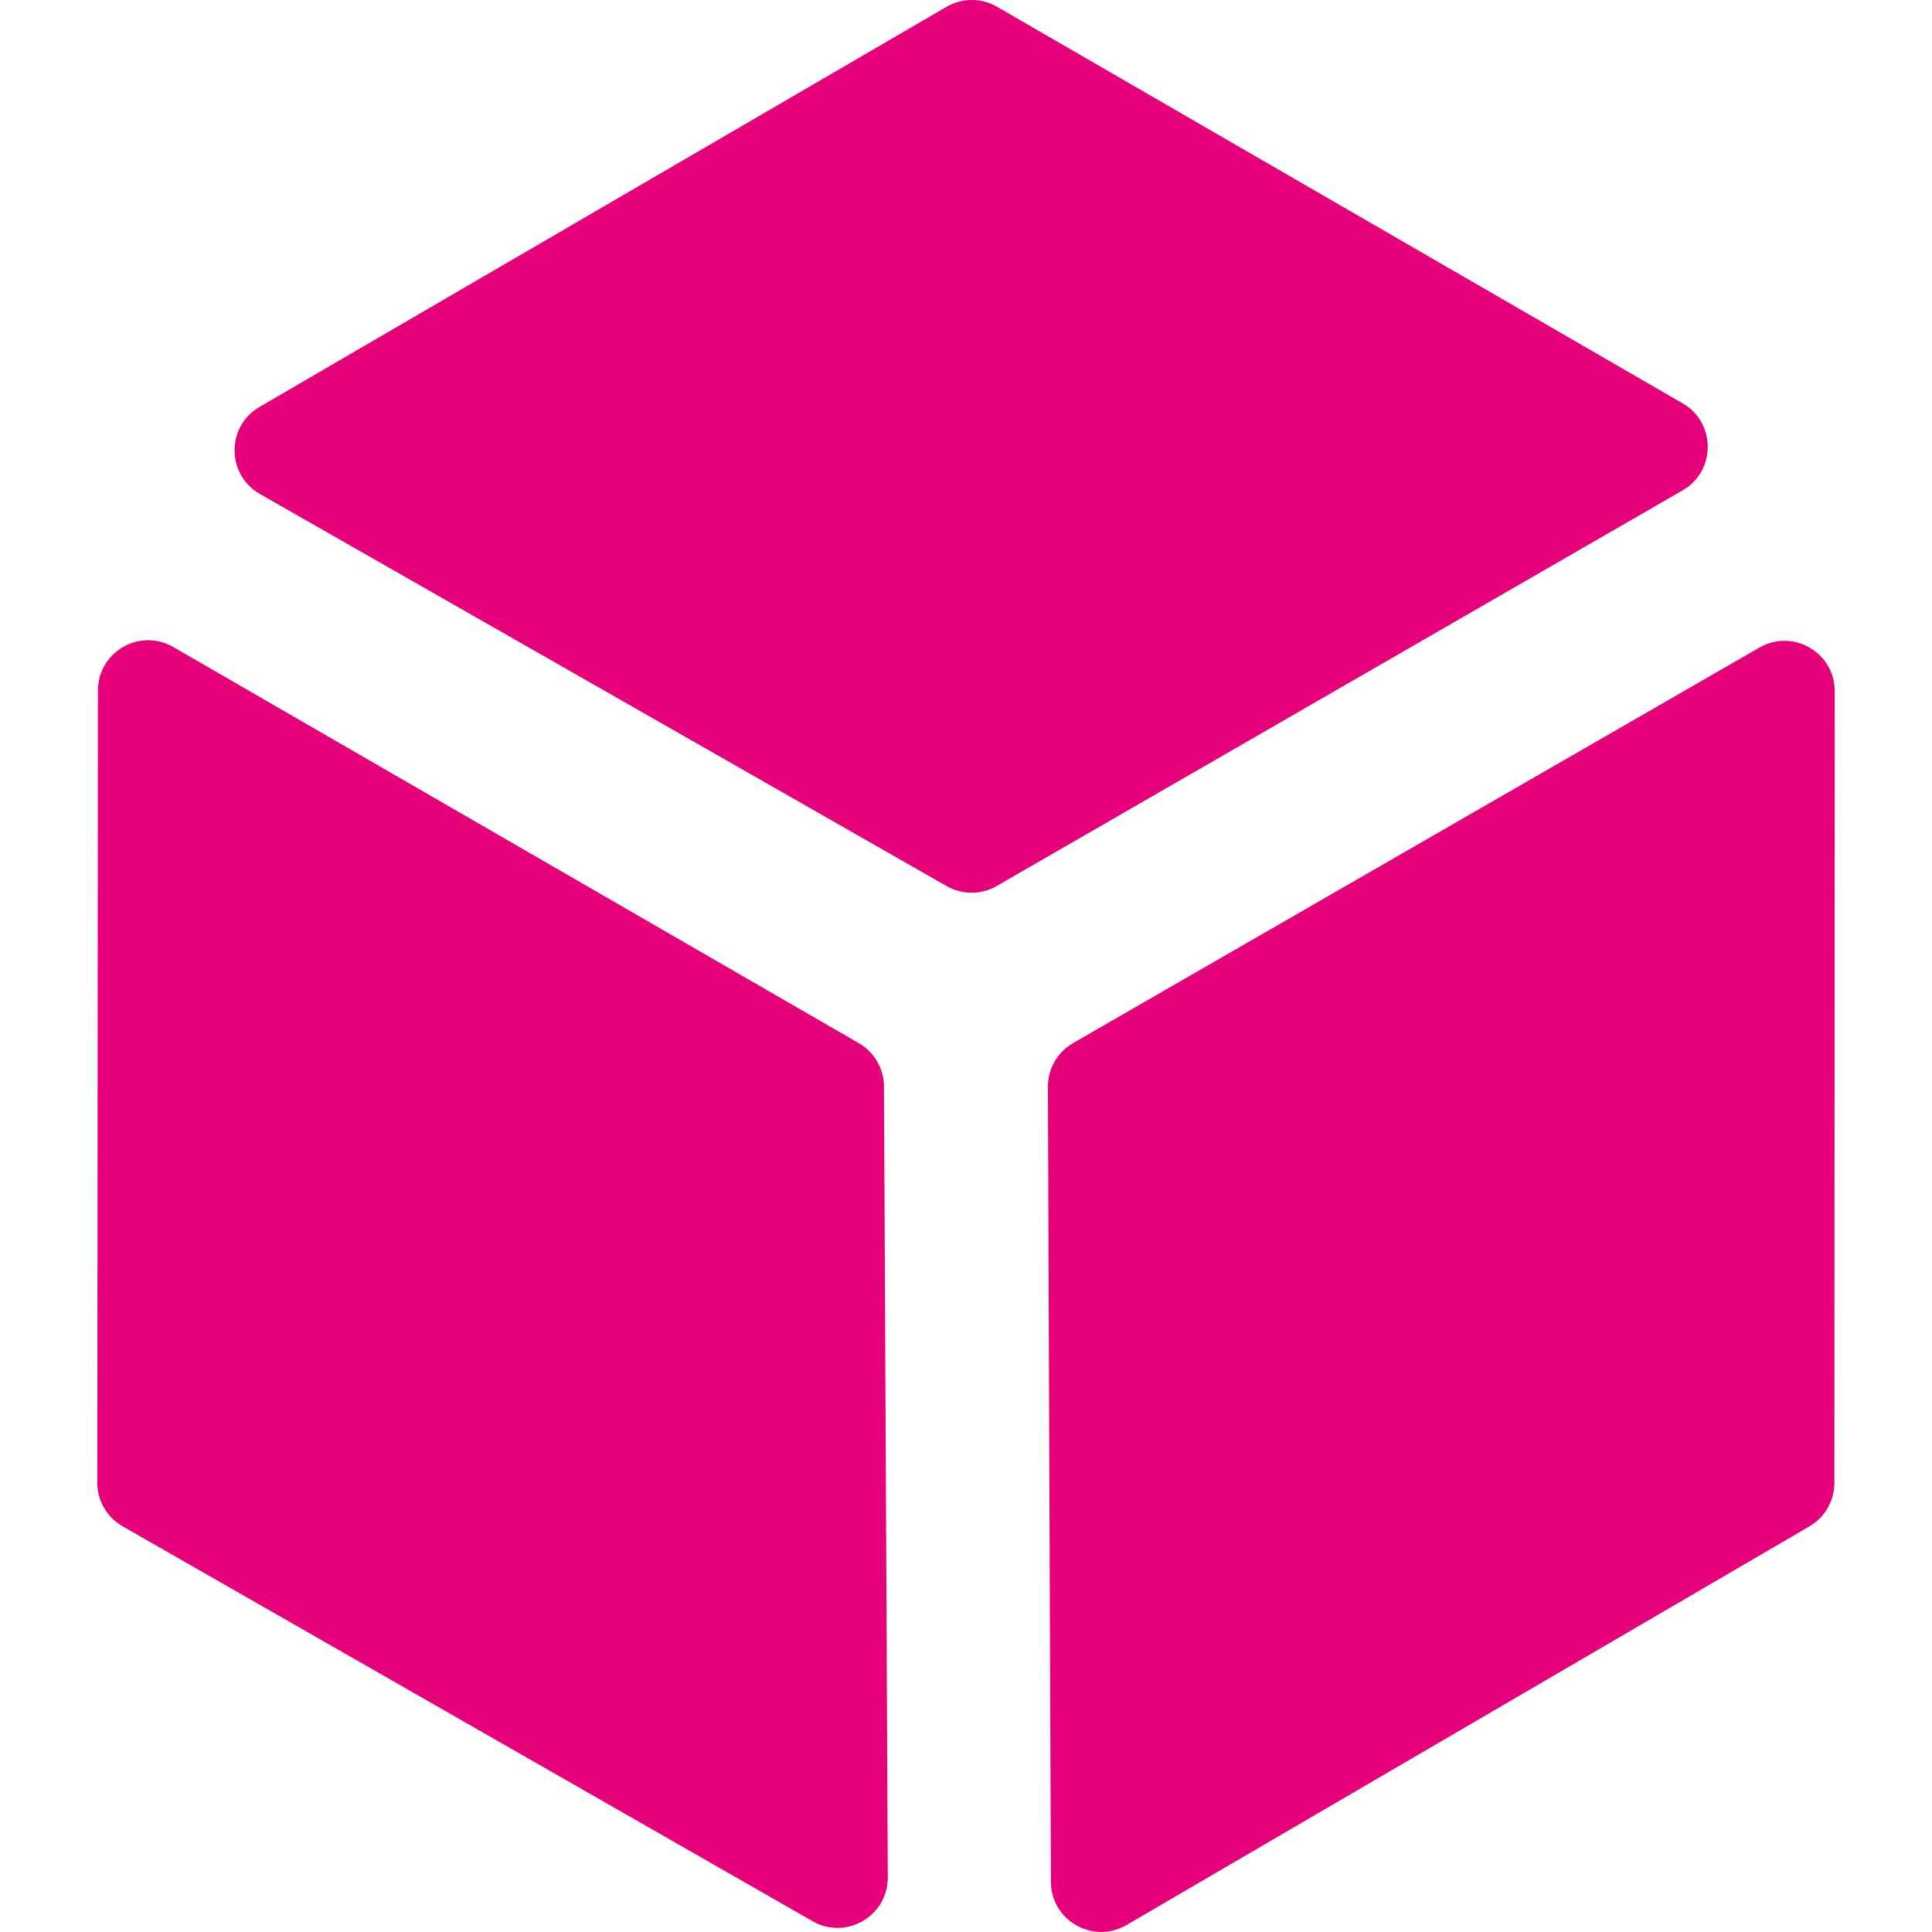
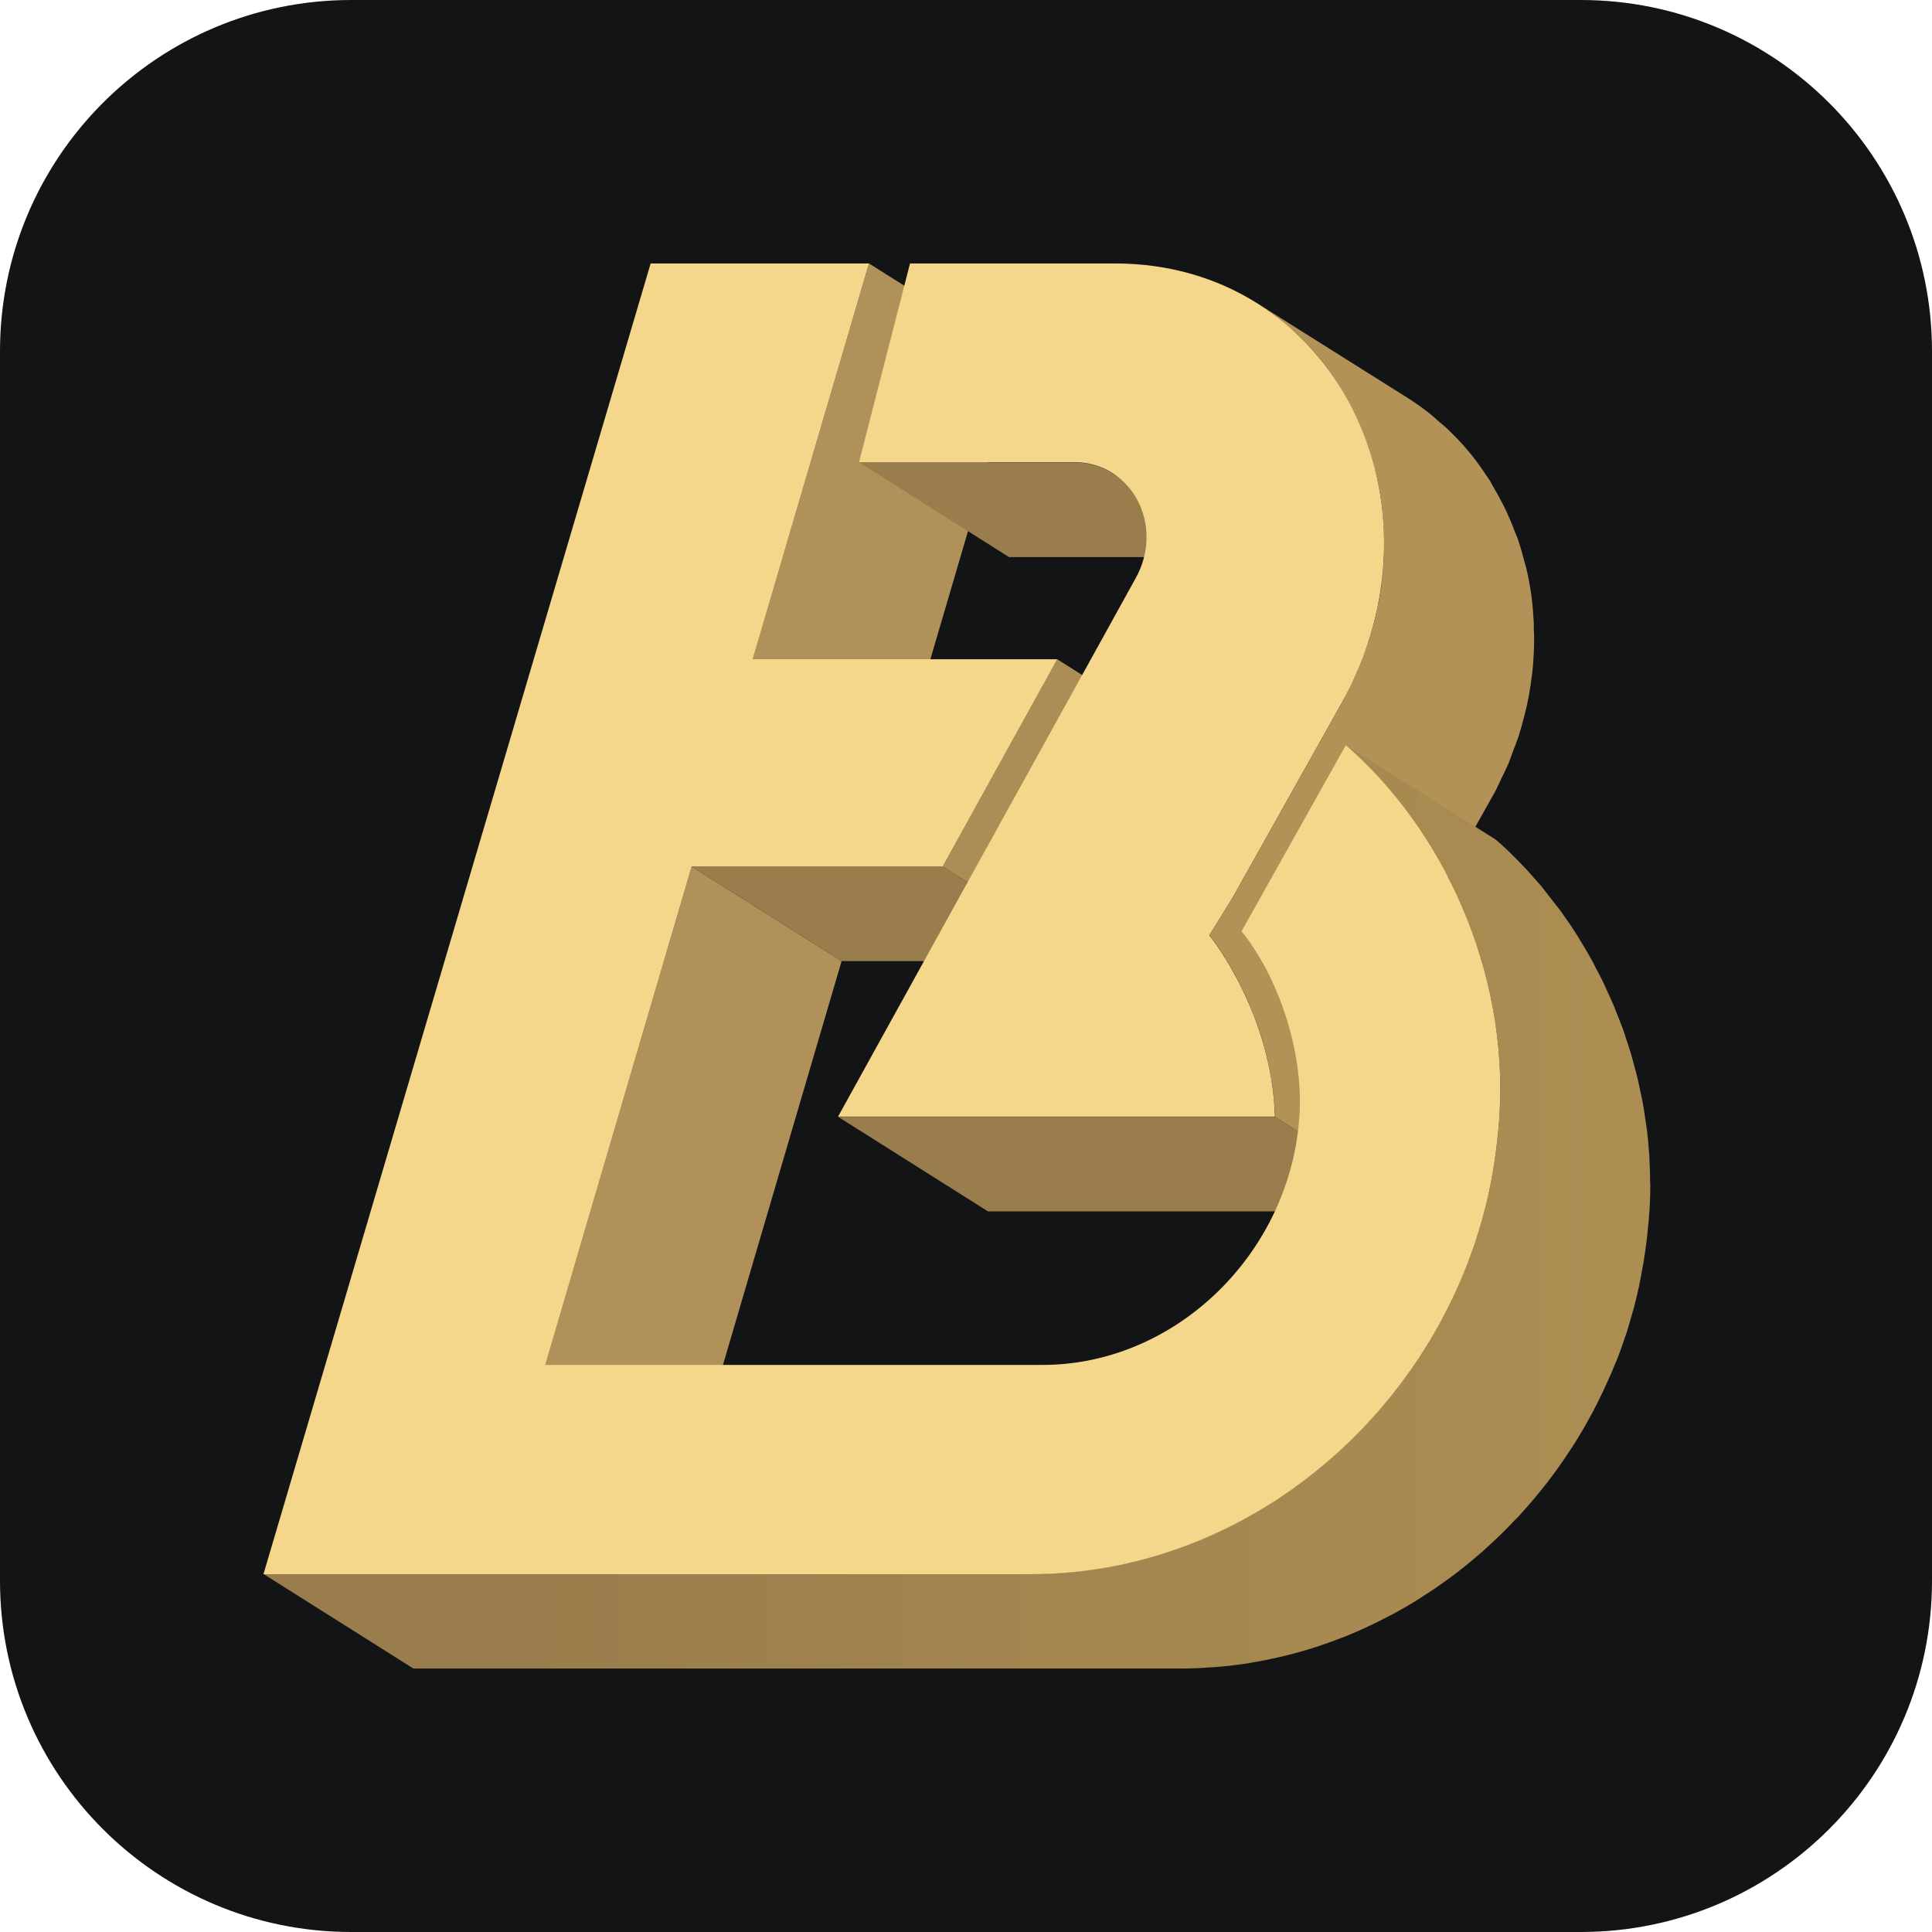
- <svg xmlns="http://www.w3.org/2000/svg" width="278" height="278" viewBox="0 0 250 278" fill="none">
-   <path d="M122.222 127.504L23.4 71.08C18.563 68.318 18.533 61.355 23.346 58.553L122.199 0.982C124.442 -0.324 127.212 -0.328 129.458 0.972L228.12 58.041C232.937 60.827 232.933 67.782 228.112 70.562L129.42 127.488C127.194 128.772 124.454 128.778 122.222 127.504Z" fill="#E6007A" />
-   <path d="M246.368 219.626L148.092 276.997C143.282 279.805 137.237 276.349 137.216 270.78L136.785 156.385C136.776 153.791 138.157 151.389 140.406 150.094L239.16 93.185C243.981 90.406 250.002 93.888 250 99.452L249.953 213.385C249.952 215.955 248.587 218.331 246.368 219.626Z" fill="#E6007A" />
-   <path d="M113.198 156.338L113.745 270.133C113.771 275.702 107.756 279.21 102.923 276.443L3.639 219.619C1.387 218.33 -0.002 215.933 2.37701e-06 213.338L0.092 99.36C0.097 93.795 6.122 90.321 10.94 93.106L109.586 150.113C111.81 151.399 113.186 153.769 113.198 156.338Z" fill="#E6007A" />
+ <svg xmlns="http://www.w3.org/2000/svg" width="44px" height="44px" viewBox="0 0 44 44" version="1.1">
+   <defs>
+     <linearGradient x1="0%" y1="50.03%" x2="99.991%" y2="50.03%" id="linearGradient-1">
+       <stop stop-color="#997D4C" offset="18%" />
+       <stop stop-color="#AA8C52" offset="91%" />
+       <stop stop-color="#AC8E53" offset="98%" />
+     </linearGradient>
+   </defs>
+   <g id="页面-1" stroke="none" stroke-width="1" fill="none" fill-rule="evenodd">
+     <g id="BEVM-logo-">
+       <rect id="矩形" fill="#131415" x="0" y="0" width="44" height="44" rx="8" />
+       <g id="编组-23" transform="translate(6, 6)" fill-rule="nonzero">
+         <g id="编组">
+           <polygon id="路径" fill="#B0915A" points="13.791 0 17.205 2.154 14.555 11.168 11.141 9.014" />
+           <polygon id="路径" fill="#B0915A" points="9.753 13.734 13.167 15.888 9.832 27.239 6.417 25.085" />
+           <path d="M19.333,4.776 C19.071,4.613 18.769,4.528 18.462,4.53 L13.564,4.53 L16.979,6.687 L21.877,6.687 C22.186,6.683 22.49,6.767 22.752,6.931 L19.333,4.776 Z" id="路径" fill="#997D4C" />
+           <polygon id="路径" fill="#997D4C" points="15.467 13.734 18.88 15.888 13.167 15.888 9.753 13.734" />
+           <polygon id="路径" fill="#AB8E56" points="18.077 9.014 21.492 11.168 18.88 15.888 15.467 13.734" />
+           <path d="M28.931,8.189 C28.922,8.007 28.908,7.825 28.886,7.646 L28.886,7.63 C28.856,7.404 28.816,7.182 28.766,6.964 C28.752,6.905 28.733,6.849 28.718,6.79 C28.677,6.632 28.633,6.474 28.581,6.321 C28.574,6.301 28.57,6.281 28.563,6.261 C28.544,6.208 28.519,6.163 28.499,6.107 C28.445,5.963 28.387,5.82 28.324,5.683 C28.288,5.605 28.25,5.529 28.212,5.454 C28.145,5.325 28.076,5.198 28.001,5.074 C27.976,5.032 27.956,4.986 27.929,4.944 C27.903,4.903 27.868,4.854 27.837,4.809 L27.759,4.693 C27.661,4.549 27.553,4.407 27.44,4.273 L27.435,4.267 C27.297,4.103 27.15,3.946 26.995,3.798 L26.977,3.779 C26.91,3.715 26.837,3.659 26.767,3.598 C26.698,3.537 26.617,3.463 26.538,3.401 L26.517,3.384 C26.371,3.271 26.219,3.165 26.062,3.065 L22.64,0.912 C22.804,1.016 22.963,1.129 23.115,1.248 C23.196,1.311 23.27,1.38 23.347,1.445 C23.423,1.509 23.501,1.572 23.572,1.641 C23.727,1.79 23.874,1.946 24.012,2.11 C24.127,2.247 24.234,2.39 24.336,2.536 C24.364,2.574 24.389,2.614 24.416,2.653 C24.472,2.739 24.525,2.828 24.578,2.918 C24.653,3.041 24.723,3.168 24.789,3.298 C24.827,3.373 24.866,3.449 24.901,3.525 C24.966,3.664 25.023,3.807 25.078,3.95 C25.104,4.022 25.133,4.092 25.158,4.164 C25.211,4.318 25.256,4.475 25.295,4.635 C25.31,4.693 25.33,4.749 25.343,4.808 C25.395,5.027 25.435,5.249 25.463,5.473 C25.487,5.658 25.502,5.845 25.511,6.033 C25.511,6.067 25.511,6.102 25.516,6.137 C25.522,6.323 25.521,6.511 25.516,6.699 C25.516,6.733 25.516,6.767 25.51,6.803 C25.499,6.984 25.482,7.167 25.456,7.35 C25.456,7.37 25.456,7.392 25.448,7.413 C25.419,7.61 25.38,7.807 25.333,8.011 C25.326,8.045 25.318,8.077 25.309,8.11 C25.264,8.295 25.211,8.478 25.149,8.662 C25.115,8.761 25.074,8.866 25.035,8.968 C24.997,9.07 24.949,9.2 24.899,9.316 C24.86,9.406 24.814,9.495 24.771,9.585 C24.699,9.734 24.629,9.88 24.546,10.032 L22.076,14.439 L21.546,15.297 C21.551,15.297 21.563,15.318 21.576,15.336 L21.594,15.359 L21.639,15.42 C21.648,15.433 21.659,15.448 21.67,15.462 L21.728,15.547 L21.769,15.606 C21.791,15.639 21.815,15.676 21.839,15.715 L21.884,15.785 C21.933,15.863 21.982,15.95 22.041,16.045 C22.049,16.06 22.058,16.077 22.067,16.091 C22.115,16.176 22.165,16.268 22.214,16.365 C22.229,16.393 22.243,16.422 22.258,16.452 C22.316,16.568 22.375,16.691 22.433,16.822 C22.438,16.837 22.444,16.854 22.451,16.868 C22.502,16.986 22.549,17.111 22.599,17.241 C22.615,17.285 22.632,17.329 22.647,17.375 C22.669,17.435 22.689,17.497 22.709,17.559 C22.73,17.621 22.745,17.674 22.762,17.733 C22.779,17.792 22.798,17.862 22.816,17.929 C22.834,17.996 22.847,18.05 22.862,18.113 C22.877,18.176 22.893,18.25 22.906,18.32 C22.92,18.39 22.932,18.447 22.944,18.516 C22.955,18.586 22.966,18.661 22.977,18.734 C22.988,18.806 22.994,18.859 23,18.923 C23.019,19.091 23.034,19.262 23.039,19.438 L26.453,21.591 C26.449,21.415 26.434,21.244 26.415,21.076 C26.415,21.058 26.415,21.04 26.415,21.022 C26.409,20.976 26.401,20.932 26.395,20.886 C26.385,20.814 26.374,20.742 26.362,20.671 C26.35,20.6 26.338,20.541 26.325,20.474 C26.312,20.407 26.297,20.337 26.281,20.269 C26.265,20.201 26.25,20.145 26.235,20.085 C26.219,20.025 26.199,19.954 26.181,19.888 C26.162,19.822 26.146,19.77 26.127,19.713 C26.108,19.656 26.087,19.59 26.066,19.53 C26.058,19.507 26.05,19.481 26.043,19.458 C26.035,19.436 26.026,19.417 26.017,19.395 C25.97,19.266 25.919,19.141 25.869,19.023 C25.863,19.008 25.857,18.991 25.85,18.978 C25.793,18.846 25.735,18.723 25.677,18.607 L25.632,18.519 C25.583,18.421 25.534,18.331 25.486,18.246 L25.46,18.201 C25.404,18.102 25.352,18.018 25.302,17.938 L25.289,17.918 L25.259,17.87 L25.187,17.76 L25.146,17.7 C25.126,17.67 25.106,17.643 25.088,17.618 L25.057,17.574 L25.013,17.513 L24.995,17.491 L24.965,17.451 L25.494,16.594 L27.957,12.193 C27.989,12.135 28.021,12.077 28.055,12.02 C28.103,11.929 28.141,11.838 28.185,11.746 C28.23,11.655 28.274,11.567 28.313,11.478 C28.324,11.455 28.336,11.432 28.346,11.409 C28.385,11.316 28.415,11.223 28.45,11.129 C28.485,11.036 28.53,10.926 28.564,10.825 C28.57,10.804 28.58,10.784 28.586,10.764 C28.638,10.6 28.684,10.435 28.724,10.272 C28.732,10.24 28.74,10.207 28.747,10.174 C28.754,10.14 28.77,10.087 28.779,10.044 C28.812,9.888 28.84,9.731 28.863,9.576 C28.863,9.554 28.868,9.534 28.871,9.512 C28.888,9.391 28.903,9.271 28.913,9.151 C28.919,9.089 28.921,9.027 28.925,8.965 L28.931,8.861 C28.94,8.673 28.941,8.485 28.931,8.299 C28.931,8.26 28.931,8.224 28.931,8.189 Z" id="路径" fill="#B29257" />
+           <polygon id="路径" fill="#997D4C" points="23.035 19.434 26.45 21.588 16.5 21.588 13.086 19.434" />
+           <path d="M31.579,20.829 C31.579,20.686 31.573,20.542 31.564,20.399 C31.564,20.355 31.564,20.312 31.557,20.269 C31.546,20.102 31.532,19.935 31.512,19.77 C31.512,19.758 31.512,19.747 31.507,19.735 C31.495,19.636 31.479,19.538 31.464,19.44 C31.449,19.341 31.434,19.235 31.416,19.134 C31.397,19.033 31.377,18.937 31.356,18.846 C31.335,18.754 31.316,18.644 31.291,18.544 C31.267,18.444 31.241,18.355 31.216,18.261 C31.19,18.166 31.164,18.064 31.134,17.966 C31.105,17.867 31.074,17.78 31.043,17.687 C31.013,17.595 30.991,17.519 30.962,17.438 C30.957,17.425 30.951,17.413 30.947,17.4 C30.911,17.302 30.872,17.204 30.834,17.111 C30.797,17.019 30.766,16.932 30.727,16.845 C30.689,16.757 30.643,16.657 30.6,16.563 C30.557,16.47 30.522,16.39 30.48,16.305 C30.438,16.219 30.382,16.124 30.338,16.033 C30.294,15.943 30.252,15.865 30.206,15.784 C30.16,15.702 30.103,15.608 30.05,15.521 C29.997,15.435 29.966,15.377 29.922,15.307 C29.918,15.299 29.913,15.292 29.907,15.285 C29.792,15.102 29.671,14.925 29.546,14.752 C29.515,14.709 29.482,14.669 29.448,14.626 C29.349,14.497 29.251,14.371 29.153,14.248 C29.137,14.227 29.122,14.204 29.104,14.185 C29.061,14.134 29.016,14.086 28.972,14.035 C28.915,13.969 28.858,13.904 28.799,13.839 C28.74,13.773 28.665,13.697 28.597,13.628 C28.53,13.559 28.478,13.505 28.417,13.447 C28.399,13.43 28.382,13.411 28.365,13.394 C28.267,13.301 28.169,13.209 28.064,13.121 L24.649,10.967 C24.77,11.071 24.886,11.182 25.002,11.293 C25.063,11.352 25.123,11.414 25.181,11.474 C25.24,11.534 25.319,11.613 25.385,11.685 C25.452,11.757 25.5,11.814 25.557,11.882 C25.614,11.95 25.68,12.022 25.74,12.095 C25.84,12.218 25.938,12.344 26.034,12.473 C26.066,12.516 26.099,12.556 26.132,12.6 C26.256,12.773 26.376,12.95 26.493,13.132 C26.543,13.21 26.591,13.292 26.638,13.373 C26.685,13.453 26.742,13.543 26.791,13.63 C26.84,13.718 26.881,13.798 26.925,13.883 C26.969,13.967 27.023,14.061 27.065,14.152 C27.108,14.244 27.146,14.325 27.186,14.412 C27.226,14.498 27.272,14.597 27.314,14.691 C27.355,14.786 27.385,14.87 27.42,14.961 C27.456,15.051 27.497,15.15 27.532,15.247 C27.568,15.343 27.597,15.443 27.63,15.536 C27.664,15.628 27.694,15.72 27.722,15.813 C27.749,15.907 27.776,16.01 27.803,16.108 C27.829,16.207 27.856,16.297 27.878,16.392 C27.901,16.488 27.922,16.589 27.943,16.687 C27.965,16.786 27.985,16.884 28.003,16.982 C28.021,17.081 28.035,17.179 28.05,17.285 C28.065,17.391 28.082,17.482 28.094,17.58 C28.116,17.756 28.132,17.934 28.145,18.112 C28.145,18.156 28.145,18.201 28.152,18.244 C28.16,18.388 28.165,18.53 28.167,18.674 C28.167,18.726 28.167,18.778 28.167,18.83 C28.167,19.014 28.167,19.198 28.151,19.383 C28.137,19.615 28.114,19.845 28.087,20.071 C28.068,20.244 28.043,20.417 28.015,20.588 C28.006,20.645 27.993,20.702 27.983,20.759 C27.963,20.872 27.943,20.987 27.919,21.099 C27.908,21.152 27.894,21.204 27.881,21.258 C27.855,21.377 27.826,21.497 27.796,21.616 C27.778,21.682 27.759,21.747 27.74,21.813 C27.711,21.917 27.681,22.021 27.648,22.124 C27.623,22.202 27.597,22.28 27.57,22.357 C27.544,22.435 27.517,22.517 27.488,22.595 C27.46,22.674 27.429,22.751 27.399,22.828 C27.368,22.906 27.338,22.984 27.306,23.061 C27.288,23.104 27.269,23.145 27.251,23.187 C27.138,23.45 27.016,23.708 26.884,23.96 C26.869,23.988 26.854,24.014 26.839,24.041 C26.702,24.296 26.557,24.546 26.402,24.79 L26.365,24.844 C26.2,25.1 26.026,25.348 25.842,25.588 C25.832,25.602 25.82,25.616 25.809,25.63 C25.613,25.884 25.406,26.128 25.189,26.363 C25.152,26.404 25.114,26.443 25.077,26.482 C24.994,26.57 24.911,26.656 24.825,26.74 L24.679,26.882 C24.597,26.959 24.514,27.037 24.429,27.113 L24.288,27.239 C24.13,27.375 23.97,27.509 23.807,27.632 C23.801,27.637 23.795,27.64 23.79,27.645 C23.63,27.768 23.466,27.885 23.3,27.999 L23.166,28.088 C22.979,28.213 22.79,28.334 22.595,28.446 L22.571,28.46 C22.383,28.568 22.191,28.669 21.996,28.767 L21.861,28.834 C21.665,28.932 21.46,29.019 21.255,29.103 L21.157,29.14 C20.971,29.213 20.783,29.28 20.594,29.343 L20.466,29.385 C20.255,29.451 20.042,29.51 19.827,29.562 L19.691,29.594 C19.494,29.639 19.295,29.678 19.091,29.712 C19.06,29.712 19.03,29.724 18.999,29.727 C18.778,29.763 18.553,29.788 18.328,29.807 C18.277,29.812 18.225,29.816 18.172,29.819 C17.942,29.836 17.71,29.846 17.477,29.846 L0,29.846 L3.415,32 L20.889,32 C21.122,32 21.354,31.989 21.584,31.972 C21.637,31.972 21.688,31.966 21.74,31.961 C21.966,31.942 22.19,31.916 22.412,31.882 L22.503,31.865 C22.705,31.832 22.904,31.793 23.103,31.747 L23.239,31.716 C23.454,31.663 23.668,31.604 23.879,31.539 L24.006,31.497 C24.196,31.435 24.384,31.367 24.57,31.294 L24.668,31.257 C24.873,31.173 25.075,31.083 25.274,30.987 L25.409,30.92 C25.605,30.822 25.795,30.724 25.984,30.613 L26.008,30.6 C26.204,30.488 26.392,30.367 26.579,30.242 C26.602,30.227 26.625,30.214 26.647,30.199 C26.668,30.185 26.69,30.168 26.711,30.153 C26.878,30.038 27.042,29.921 27.202,29.797 L27.217,29.786 C27.382,29.659 27.542,29.525 27.7,29.388 C27.719,29.372 27.738,29.357 27.757,29.341 L27.84,29.263 C27.925,29.187 28.009,29.109 28.091,29.03 C28.14,28.984 28.189,28.938 28.236,28.89 C28.323,28.805 28.406,28.719 28.488,28.631 C28.519,28.6 28.551,28.568 28.586,28.533 C28.593,28.526 28.599,28.517 28.606,28.51 C28.823,28.274 29.029,28.029 29.226,27.776 L29.249,27.749 L29.258,27.735 C29.443,27.495 29.617,27.244 29.782,26.992 L29.808,26.954 C29.812,26.949 29.815,26.943 29.818,26.937 C29.974,26.694 30.119,26.445 30.256,26.188 C30.265,26.17 30.277,26.153 30.286,26.135 C30.295,26.118 30.295,26.116 30.3,26.107 C30.431,25.854 30.553,25.596 30.668,25.333 C30.677,25.312 30.688,25.294 30.697,25.272 C30.706,25.25 30.714,25.23 30.722,25.209 C30.755,25.13 30.785,25.052 30.821,24.973 C30.856,24.894 30.88,24.821 30.909,24.743 C30.937,24.665 30.965,24.583 30.992,24.502 C31.011,24.445 31.032,24.389 31.051,24.332 L31.069,24.272 C31.101,24.169 31.131,24.063 31.161,23.959 C31.179,23.894 31.199,23.829 31.216,23.763 C31.247,23.644 31.276,23.523 31.303,23.402 C31.313,23.355 31.326,23.31 31.336,23.264 L31.336,23.245 C31.361,23.132 31.381,23.018 31.401,22.904 C31.411,22.847 31.424,22.792 31.432,22.735 C31.461,22.564 31.484,22.392 31.505,22.218 C31.52,22.085 31.534,21.953 31.546,21.819 C31.555,21.721 31.563,21.623 31.569,21.524 C31.58,21.34 31.584,21.156 31.584,20.973 C31.579,20.933 31.579,20.881 31.579,20.829 Z" id="路径" fill="url(#linearGradient-1)" />
+         </g>
+         <path d="M19.394,0 C24.372,0 27.107,5.458 24.542,10.035 L22.072,14.442 L21.542,15.3 C21.614,15.389 22.966,17.097 23.035,19.43 L13.086,19.43 L19.864,7.168 C20.534,5.961 19.772,4.525 18.462,4.525 L13.564,4.525 L14.725,0 L19.394,0 Z" id="路径" fill="#F4D78B" />
+         <path d="M24.65,10.972 C26.852,12.883 28.348,16.086 28.151,19.385 C28.137,19.617 28.114,19.847 28.087,20.073 C27.463,25.521 22.822,29.851 17.478,29.851 L0,29.851 L8.818,0 L13.791,0 L11.143,9.014 L18.079,9.014 L15.469,13.734 L9.753,13.734 L6.419,25.085 L17.746,25.085 C20.781,25.085 23.407,22.528 23.596,19.382 C23.684,17.913 23.097,16.22 22.275,15.21 L24.65,10.972 Z" id="路径" fill="#F4D78B" />
+       </g>
+     </g>
+   </g>
</svg>
